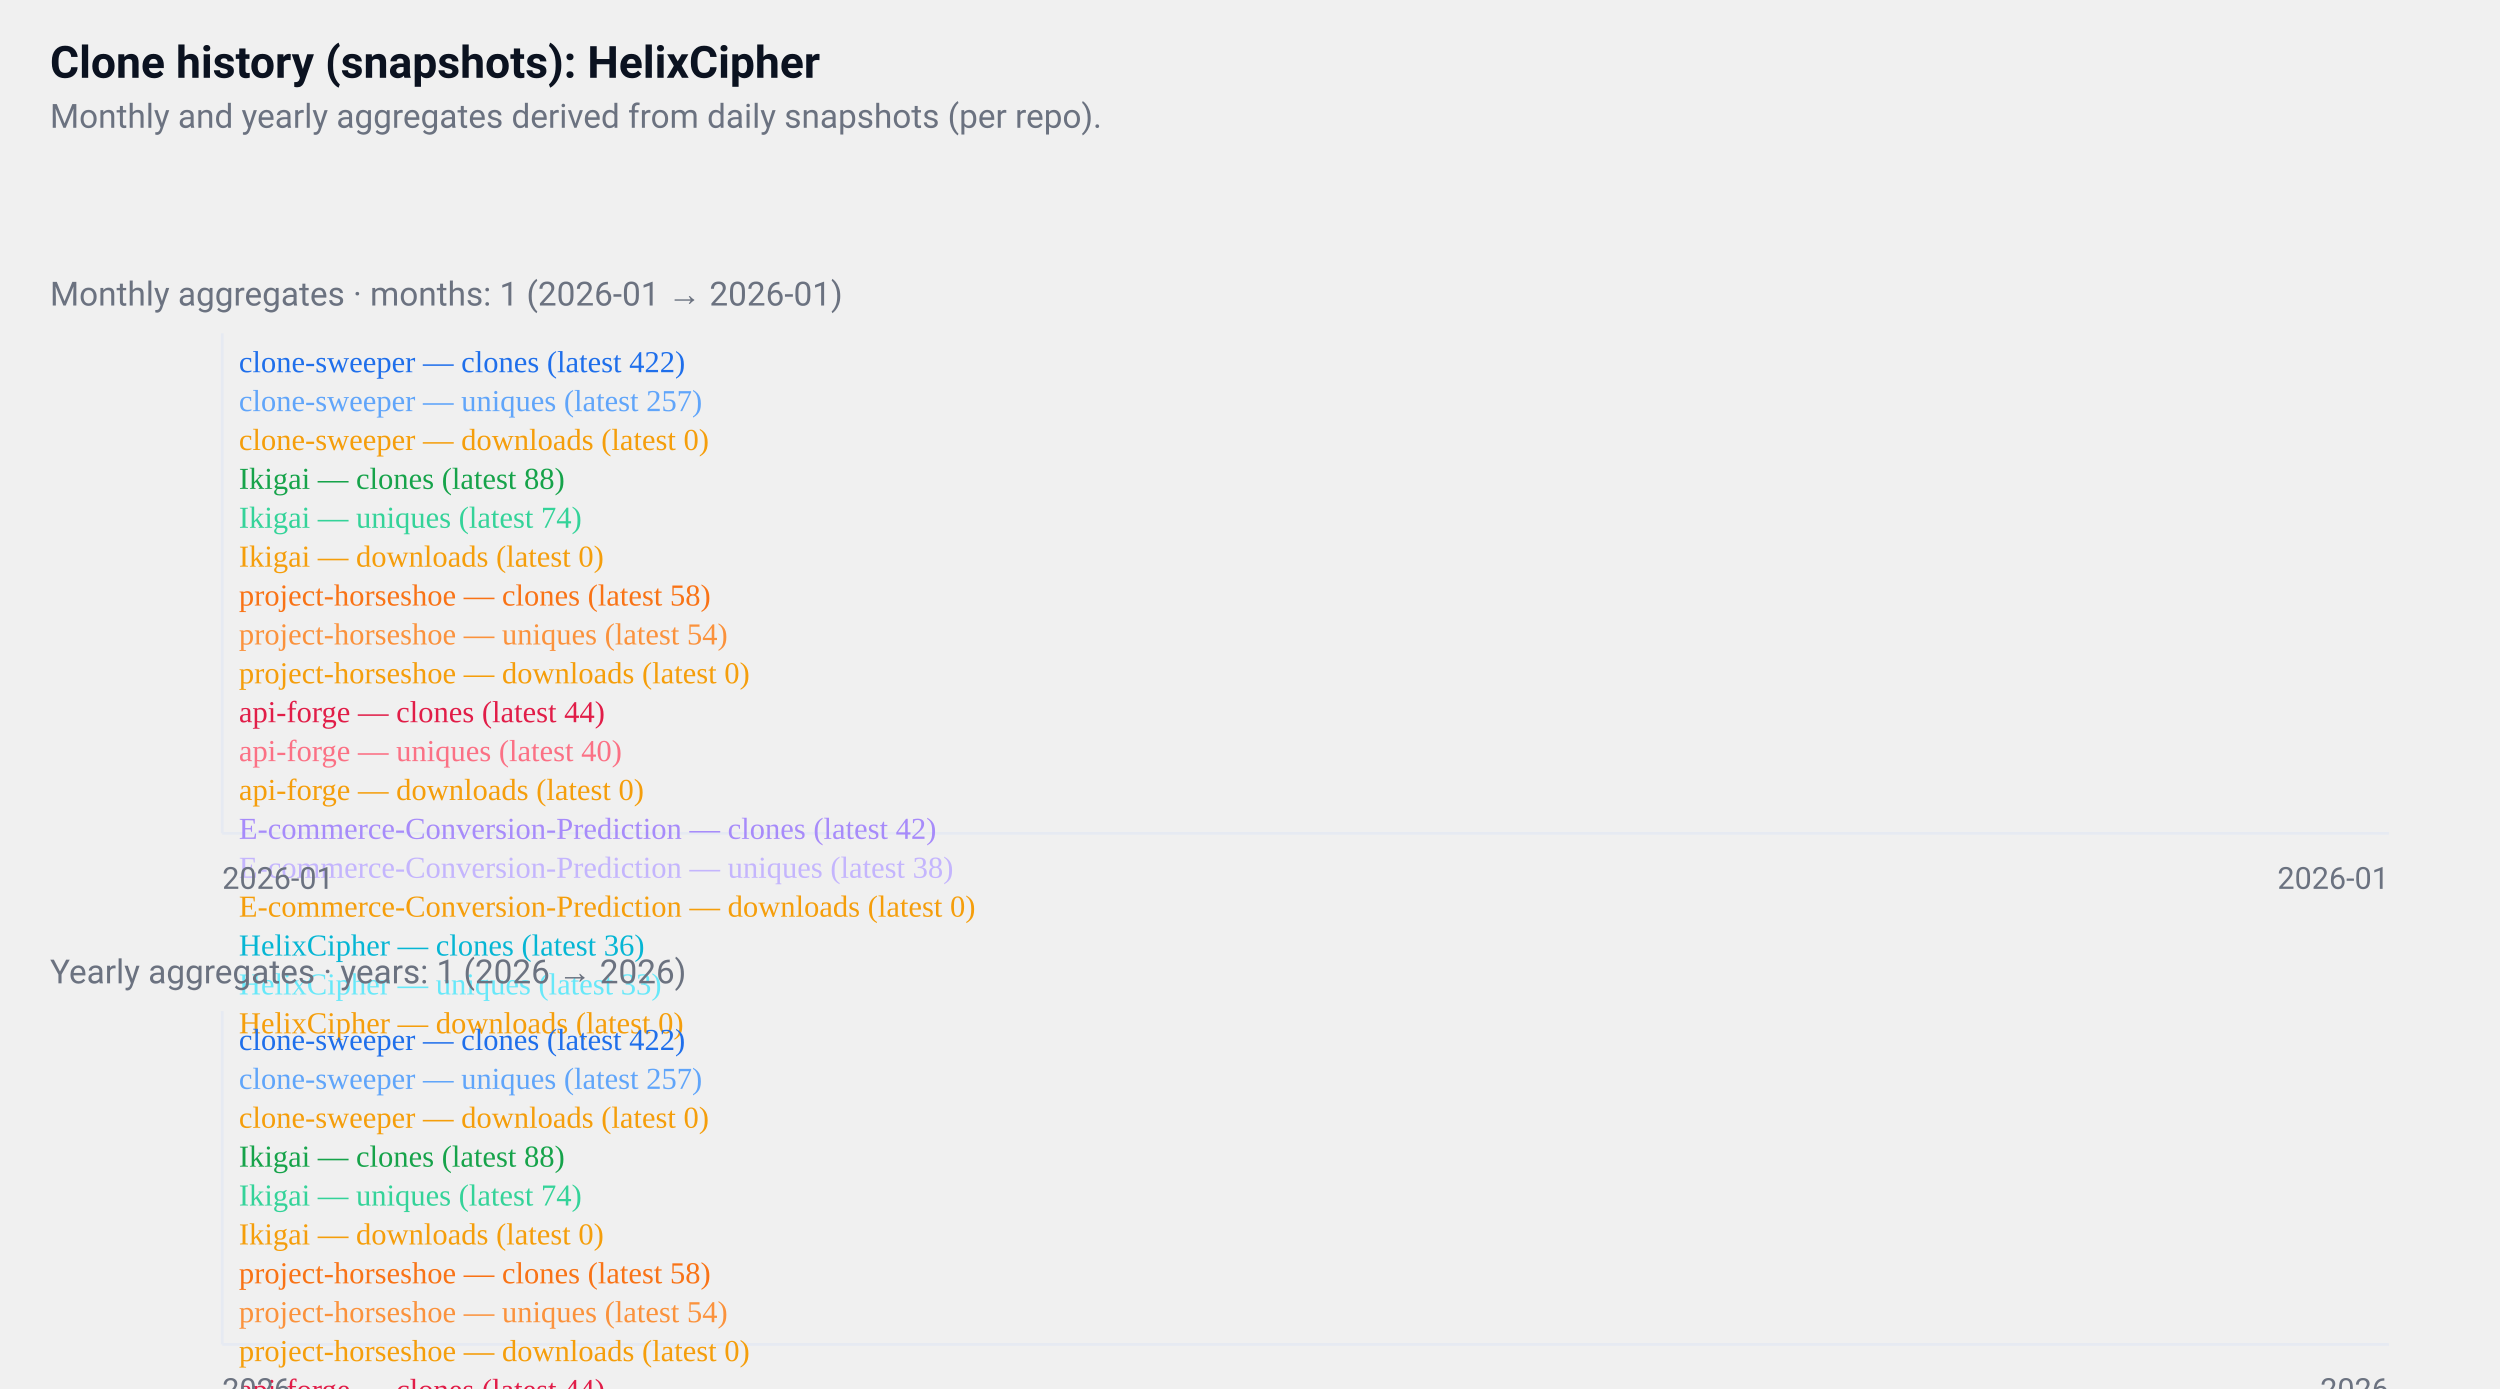
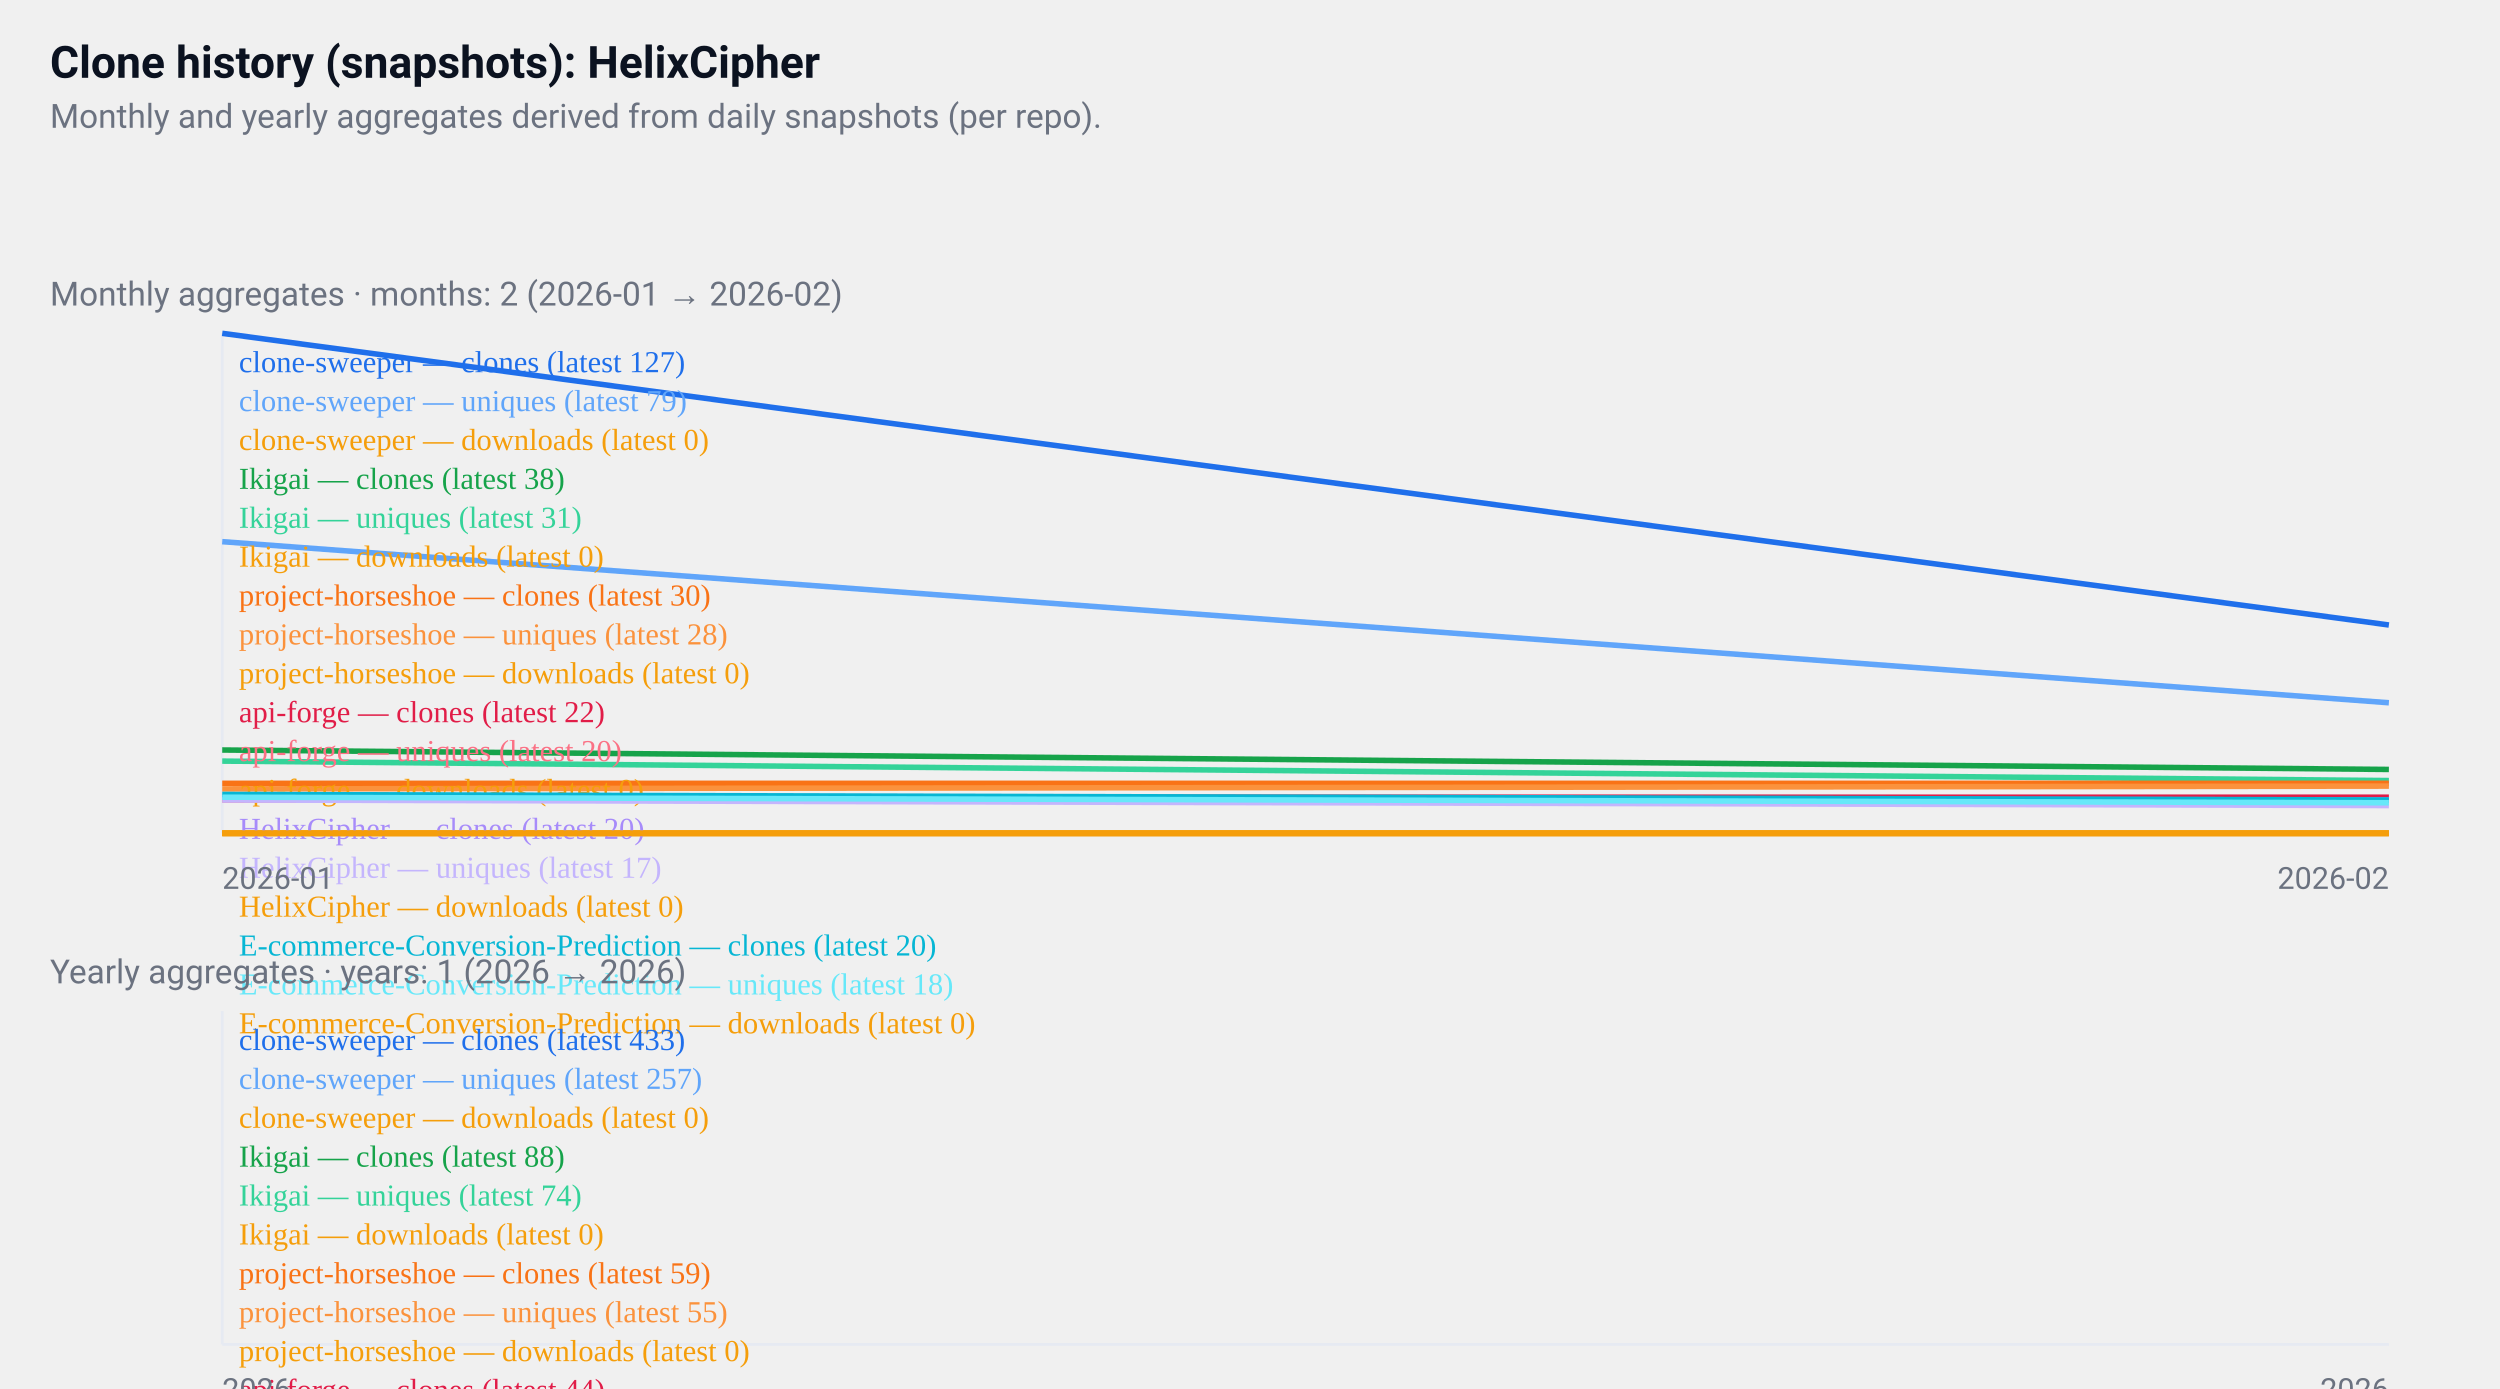
<svg xmlns="http://www.w3.org/2000/svg" width="900" height="500" viewBox="0 0 900 500" role="img" aria-label="GitHub repositories clone history">
  <style>
  .card { font-family: "Segoe UI", Roboto, "Helvetica Neue", Arial, sans-serif; }
  .title { font-weight:700; font-size:16px; fill:#0b1220; }
  .muted { font-size:12px; fill:#6b7280; }
  .axis { font-size:11px; fill:#6b7280; }
  .line { fill:none; stroke-width:2; }
  @media (prefers-color-scheme: dark) {
    .title, .muted, .axis { fill: #ffffff; }
  }
</style>
  <rect x="0" y="0" width="900" height="500" fill="transparent" />
  <text x="18" y="28" class="title card">
  Clone history (snapshots): HelixCipher
</text>
  <text x="18" y="46" class="muted card">
  Monthly and yearly aggregates derived from daily snapshots (per repo).
</text>
  <g transform="translate(0,96)">
    <text x="18" y="14" class="muted card">
-     Monthly aggregates · months: 1 (2026-01 → 2026-01)
+     Monthly aggregates · months: 2 (2026-01 → 2026-02)
  </text>
    <line x1="80" y1="24" x2="80" y2="204" stroke="#e6eaf2" />
    <line x1="80" y1="204" x2="860" y2="204" stroke="#e6eaf2" />
-     <polyline points="470,24" class="line" style="stroke:#1f6feb" />
+     <polyline points="80,24 860,129" class="line" style="stroke:#1f6feb" />
    <text x="86" y="38" class="axis" style="fill:#1f6feb">
-       clone-sweeper — clones (latest 422)
+       clone-sweeper — clones (latest 127)
    </text>
-     <polyline points="470,94" class="line" style="stroke:#60a5fa" />
+     <polyline points="80,99 860,157" class="line" style="stroke:#60a5fa" />
    <text x="86" y="52" class="axis" style="fill:#60a5fa">
-       clone-sweeper — uniques (latest 257)
+       clone-sweeper — uniques (latest 79)
    </text>
-     <polyline points="470,204" class="line" style="stroke:#f59e0b" />
+     <polyline points="80,204 860,204" class="line" style="stroke:#f59e0b" />
    <text x="86" y="66" class="axis" style="fill:#f59e0b">
      clone-sweeper — downloads (latest 0)
    </text>
-     <polyline points="470,166" class="line" style="stroke:#16a34a" />
+     <polyline points="80,174 860,181" class="line" style="stroke:#16a34a" />
    <text x="86" y="80" class="axis" style="fill:#16a34a">
-       Ikigai — clones (latest 88)
+       Ikigai — clones (latest 38)
    </text>
-     <polyline points="470,172" class="line" style="stroke:#34d399" />
+     <polyline points="80,178 860,185" class="line" style="stroke:#34d399" />
    <text x="86" y="94" class="axis" style="fill:#34d399">
-       Ikigai — uniques (latest 74)
+       Ikigai — uniques (latest 31)
    </text>
-     <polyline points="470,204" class="line" style="stroke:#f59e0b" />
+     <polyline points="80,204 860,204" class="line" style="stroke:#f59e0b" />
    <text x="86" y="108" class="axis" style="fill:#f59e0b">
      Ikigai — downloads (latest 0)
    </text>
-     <polyline points="470,179" class="line" style="stroke:#f97316" />
+     <polyline points="80,186 860,186" class="line" style="stroke:#f97316" />
    <text x="86" y="122" class="axis" style="fill:#f97316">
-       project-horseshoe — clones (latest 58)
+       project-horseshoe — clones (latest 30)
    </text>
-     <polyline points="470,180" class="line" style="stroke:#fb923c" />
+     <polyline points="80,188 860,187" class="line" style="stroke:#fb923c" />
    <text x="86" y="136" class="axis" style="fill:#fb923c">
-       project-horseshoe — uniques (latest 54)
+       project-horseshoe — uniques (latest 28)
    </text>
-     <polyline points="470,204" class="line" style="stroke:#f59e0b" />
+     <polyline points="80,204 860,204" class="line" style="stroke:#f59e0b" />
    <text x="86" y="150" class="axis" style="fill:#f59e0b">
      project-horseshoe — downloads (latest 0)
    </text>
-     <polyline points="470,185" class="line" style="stroke:#e11d48" />
+     <polyline points="80,191 860,191" class="line" style="stroke:#e11d48" />
    <text x="86" y="164" class="axis" style="fill:#e11d48">
-       api-forge — clones (latest 44)
+       api-forge — clones (latest 22)
    </text>
-     <polyline points="470,186" class="line" style="stroke:#fb7185" />
+     <polyline points="80,192 860,192" class="line" style="stroke:#fb7185" />
    <text x="86" y="178" class="axis" style="fill:#fb7185">
-       api-forge — uniques (latest 40)
+       api-forge — uniques (latest 20)
    </text>
-     <polyline points="470,204" class="line" style="stroke:#f59e0b" />
+     <polyline points="80,204 860,204" class="line" style="stroke:#f59e0b" />
    <text x="86" y="192" class="axis" style="fill:#f59e0b">
      api-forge — downloads (latest 0)
    </text>
-     <polyline points="470,186" class="line" style="stroke:#a78bfa" />
+     <polyline points="80,191 860,192" class="line" style="stroke:#a78bfa" />
    <text x="86" y="206" class="axis" style="fill:#a78bfa">
-       E-commerce-Conversion-Prediction — clones (latest 42)
+       HelixCipher — clones (latest 20)
    </text>
-     <polyline points="470,187" class="line" style="stroke:#c4b5fd" />
+     <polyline points="80,192 860,194" class="line" style="stroke:#c4b5fd" />
    <text x="86" y="220" class="axis" style="fill:#c4b5fd">
-       E-commerce-Conversion-Prediction — uniques (latest 38)
+       HelixCipher — uniques (latest 17)
    </text>
-     <polyline points="470,204" class="line" style="stroke:#f59e0b" />
+     <polyline points="80,204 860,204" class="line" style="stroke:#f59e0b" />
    <text x="86" y="234" class="axis" style="fill:#f59e0b">
+       HelixCipher — downloads (latest 0)
+     </text>
+     <polyline points="80,190 860,192" class="line" style="stroke:#06b6d4" />
+     <text x="86" y="248" class="axis" style="fill:#06b6d4">
+       E-commerce-Conversion-Prediction — clones (latest 20)
+     </text>
+     <polyline points="80,191 860,193" class="line" style="stroke:#67e8f9" />
+     <text x="86" y="262" class="axis" style="fill:#67e8f9">
+       E-commerce-Conversion-Prediction — uniques (latest 18)
+     </text>
+     <polyline points="80,204 860,204" class="line" style="stroke:#f59e0b" />
+     <text x="86" y="276" class="axis" style="fill:#f59e0b">
      E-commerce-Conversion-Prediction — downloads (latest 0)
    </text>
-     <polyline points="470,188" class="line" style="stroke:#06b6d4" />
-     <text x="86" y="248" class="axis" style="fill:#06b6d4">
-       HelixCipher — clones (latest 36)
-     </text>
-     <polyline points="470,189" class="line" style="stroke:#67e8f9" />
-     <text x="86" y="262" class="axis" style="fill:#67e8f9">
-       HelixCipher — uniques (latest 33)
-     </text>
-     <polyline points="470,204" class="line" style="stroke:#f59e0b" />
-     <text x="86" y="276" class="axis" style="fill:#f59e0b">
-       HelixCipher — downloads (latest 0)
-     </text>
    <text x="80" y="224" class="axis card">2026-01</text>
-     <text x="860" y="224" class="axis card" text-anchor="end">2026-01</text>
+     <text x="860" y="224" class="axis card" text-anchor="end">2026-02</text>
  </g>
  <g transform="translate(0,340)">
    <text x="18" y="14" class="muted card">
    Yearly aggregates · years: 1 (2026 → 2026)
  </text>
    <line x1="80" y1="24" x2="80" y2="144" stroke="#e6eaf2" />
    <line x1="80" y1="144" x2="860" y2="144" stroke="#e6eaf2" />
    <polyline points="470,24" class="line" style="stroke:#1f6feb" />
    <text x="86" y="38" class="axis" style="fill:#1f6feb">
-       clone-sweeper — clones (latest 422)
+       clone-sweeper — clones (latest 433)
    </text>
-     <polyline points="470,70" class="line" style="stroke:#60a5fa" />
+     <polyline points="470,72" class="line" style="stroke:#60a5fa" />
    <text x="86" y="52" class="axis" style="fill:#60a5fa">
      clone-sweeper — uniques (latest 257)
    </text>
    <polyline points="470,144" class="line" style="stroke:#f59e0b" />
    <text x="86" y="66" class="axis" style="fill:#f59e0b">
      clone-sweeper — downloads (latest 0)
    </text>
-     <polyline points="470,118" class="line" style="stroke:#16a34a" />
+     <polyline points="470,119" class="line" style="stroke:#16a34a" />
    <text x="86" y="80" class="axis" style="fill:#16a34a">
      Ikigai — clones (latest 88)
    </text>
-     <polyline points="470,122" class="line" style="stroke:#34d399" />
+     <polyline points="470,123" class="line" style="stroke:#34d399" />
    <text x="86" y="94" class="axis" style="fill:#34d399">
      Ikigai — uniques (latest 74)
    </text>
    <polyline points="470,144" class="line" style="stroke:#f59e0b" />
    <text x="86" y="108" class="axis" style="fill:#f59e0b">
      Ikigai — downloads (latest 0)
    </text>
    <polyline points="470,127" class="line" style="stroke:#f97316" />
    <text x="86" y="122" class="axis" style="fill:#f97316">
-       project-horseshoe — clones (latest 58)
+       project-horseshoe — clones (latest 59)
    </text>
    <polyline points="470,128" class="line" style="stroke:#fb923c" />
    <text x="86" y="136" class="axis" style="fill:#fb923c">
-       project-horseshoe — uniques (latest 54)
+       project-horseshoe — uniques (latest 55)
    </text>
    <polyline points="470,144" class="line" style="stroke:#f59e0b" />
    <text x="86" y="150" class="axis" style="fill:#f59e0b">
      project-horseshoe — downloads (latest 0)
    </text>
    <polyline points="470,131" class="line" style="stroke:#e11d48" />
    <text x="86" y="164" class="axis" style="fill:#e11d48">
      api-forge — clones (latest 44)
    </text>
    <polyline points="470,132" class="line" style="stroke:#fb7185" />
    <text x="86" y="178" class="axis" style="fill:#fb7185">
      api-forge — uniques (latest 40)
    </text>
    <polyline points="470,144" class="line" style="stroke:#f59e0b" />
    <text x="86" y="192" class="axis" style="fill:#f59e0b">
      api-forge — downloads (latest 0)
    </text>
    <polyline points="470,132" class="line" style="stroke:#a78bfa" />
    <text x="86" y="206" class="axis" style="fill:#a78bfa">
-       E-commerce-Conversion-Prediction — clones (latest 42)
+       HelixCipher — clones (latest 42)
    </text>
    <polyline points="470,133" class="line" style="stroke:#c4b5fd" />
    <text x="86" y="220" class="axis" style="fill:#c4b5fd">
-       E-commerce-Conversion-Prediction — uniques (latest 38)
+       HelixCipher — uniques (latest 37)
    </text>
    <polyline points="470,144" class="line" style="stroke:#f59e0b" />
    <text x="86" y="234" class="axis" style="fill:#f59e0b">
-       E-commerce-Conversion-Prediction — downloads (latest 0)
+       HelixCipher — downloads (latest 0)
    </text>
-     <polyline points="470,133" class="line" style="stroke:#06b6d4" />
+     <polyline points="470,132" class="line" style="stroke:#06b6d4" />
    <text x="86" y="248" class="axis" style="fill:#06b6d4">
-       HelixCipher — clones (latest 36)
+       E-commerce-Conversion-Prediction — clones (latest 43)
    </text>
-     <polyline points="470,134" class="line" style="stroke:#67e8f9" />
+     <polyline points="470,133" class="line" style="stroke:#67e8f9" />
    <text x="86" y="262" class="axis" style="fill:#67e8f9">
-       HelixCipher — uniques (latest 33)
+       E-commerce-Conversion-Prediction — uniques (latest 39)
    </text>
    <polyline points="470,144" class="line" style="stroke:#f59e0b" />
    <text x="86" y="276" class="axis" style="fill:#f59e0b">
-       HelixCipher — downloads (latest 0)
+       E-commerce-Conversion-Prediction — downloads (latest 0)
    </text>
    <text x="80" y="164" class="axis card">2026</text>
    <text x="860" y="164" class="axis card" text-anchor="end">2026</text>
  </g>
</svg>
